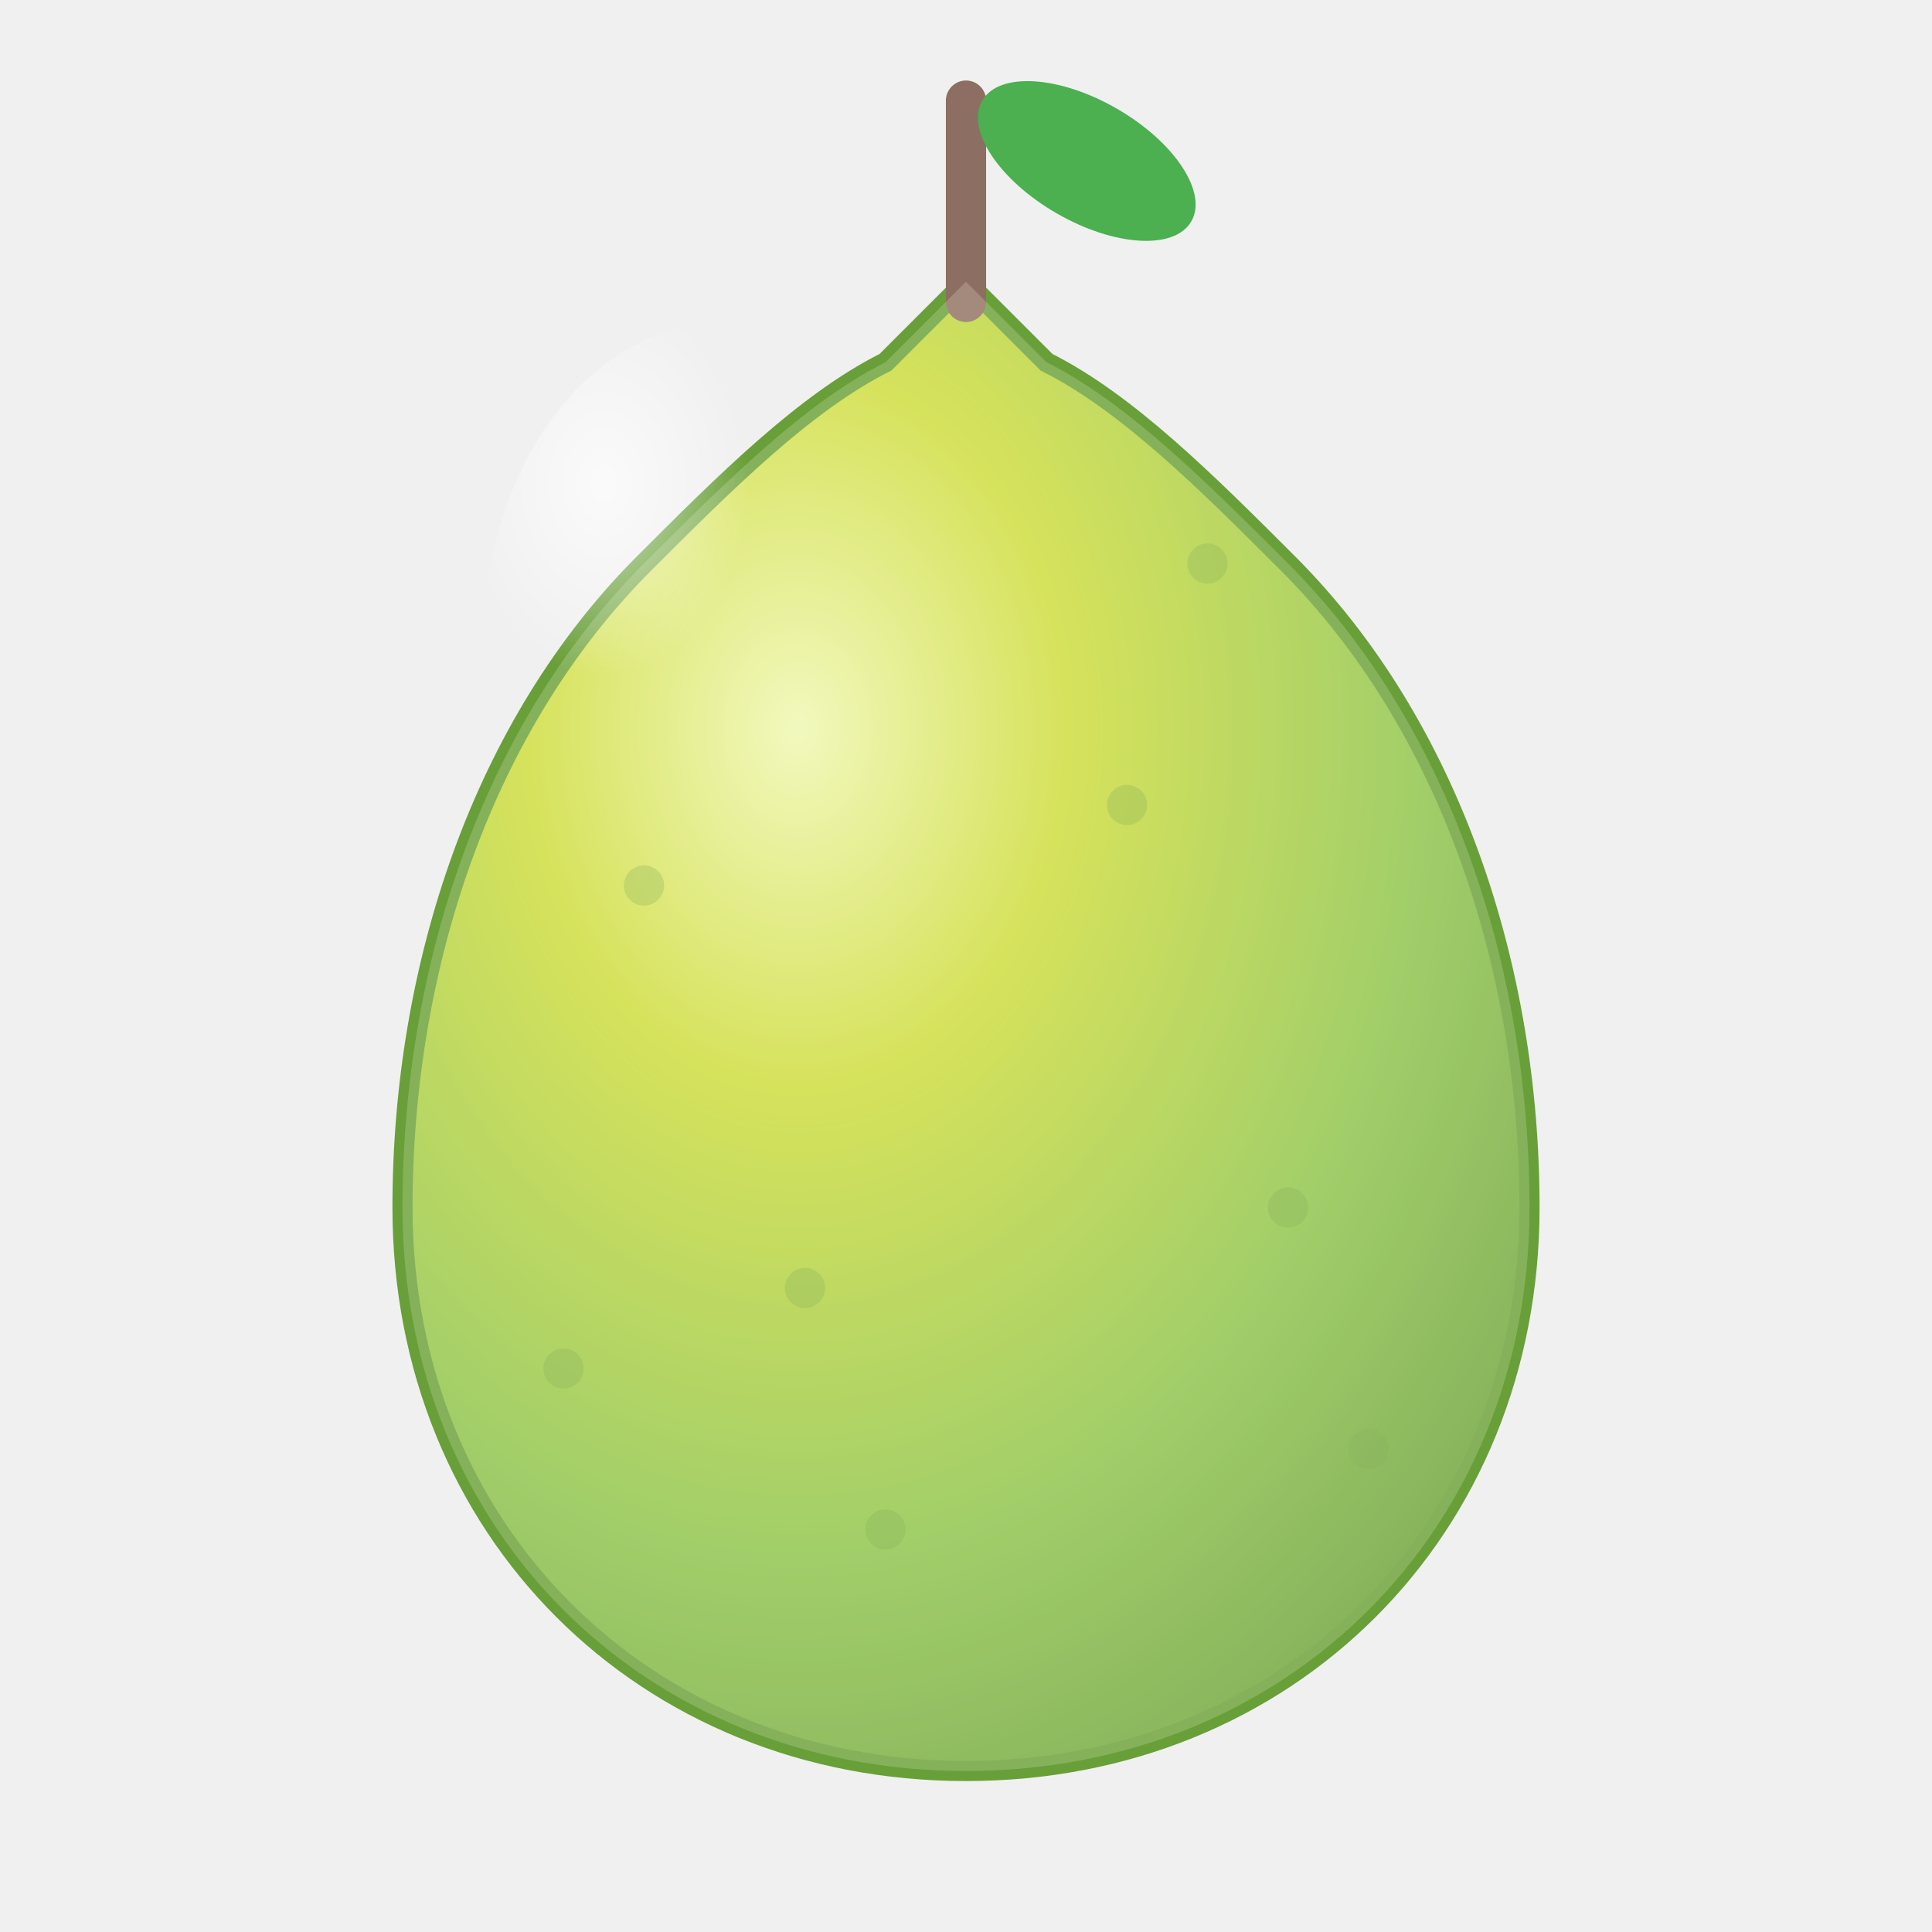
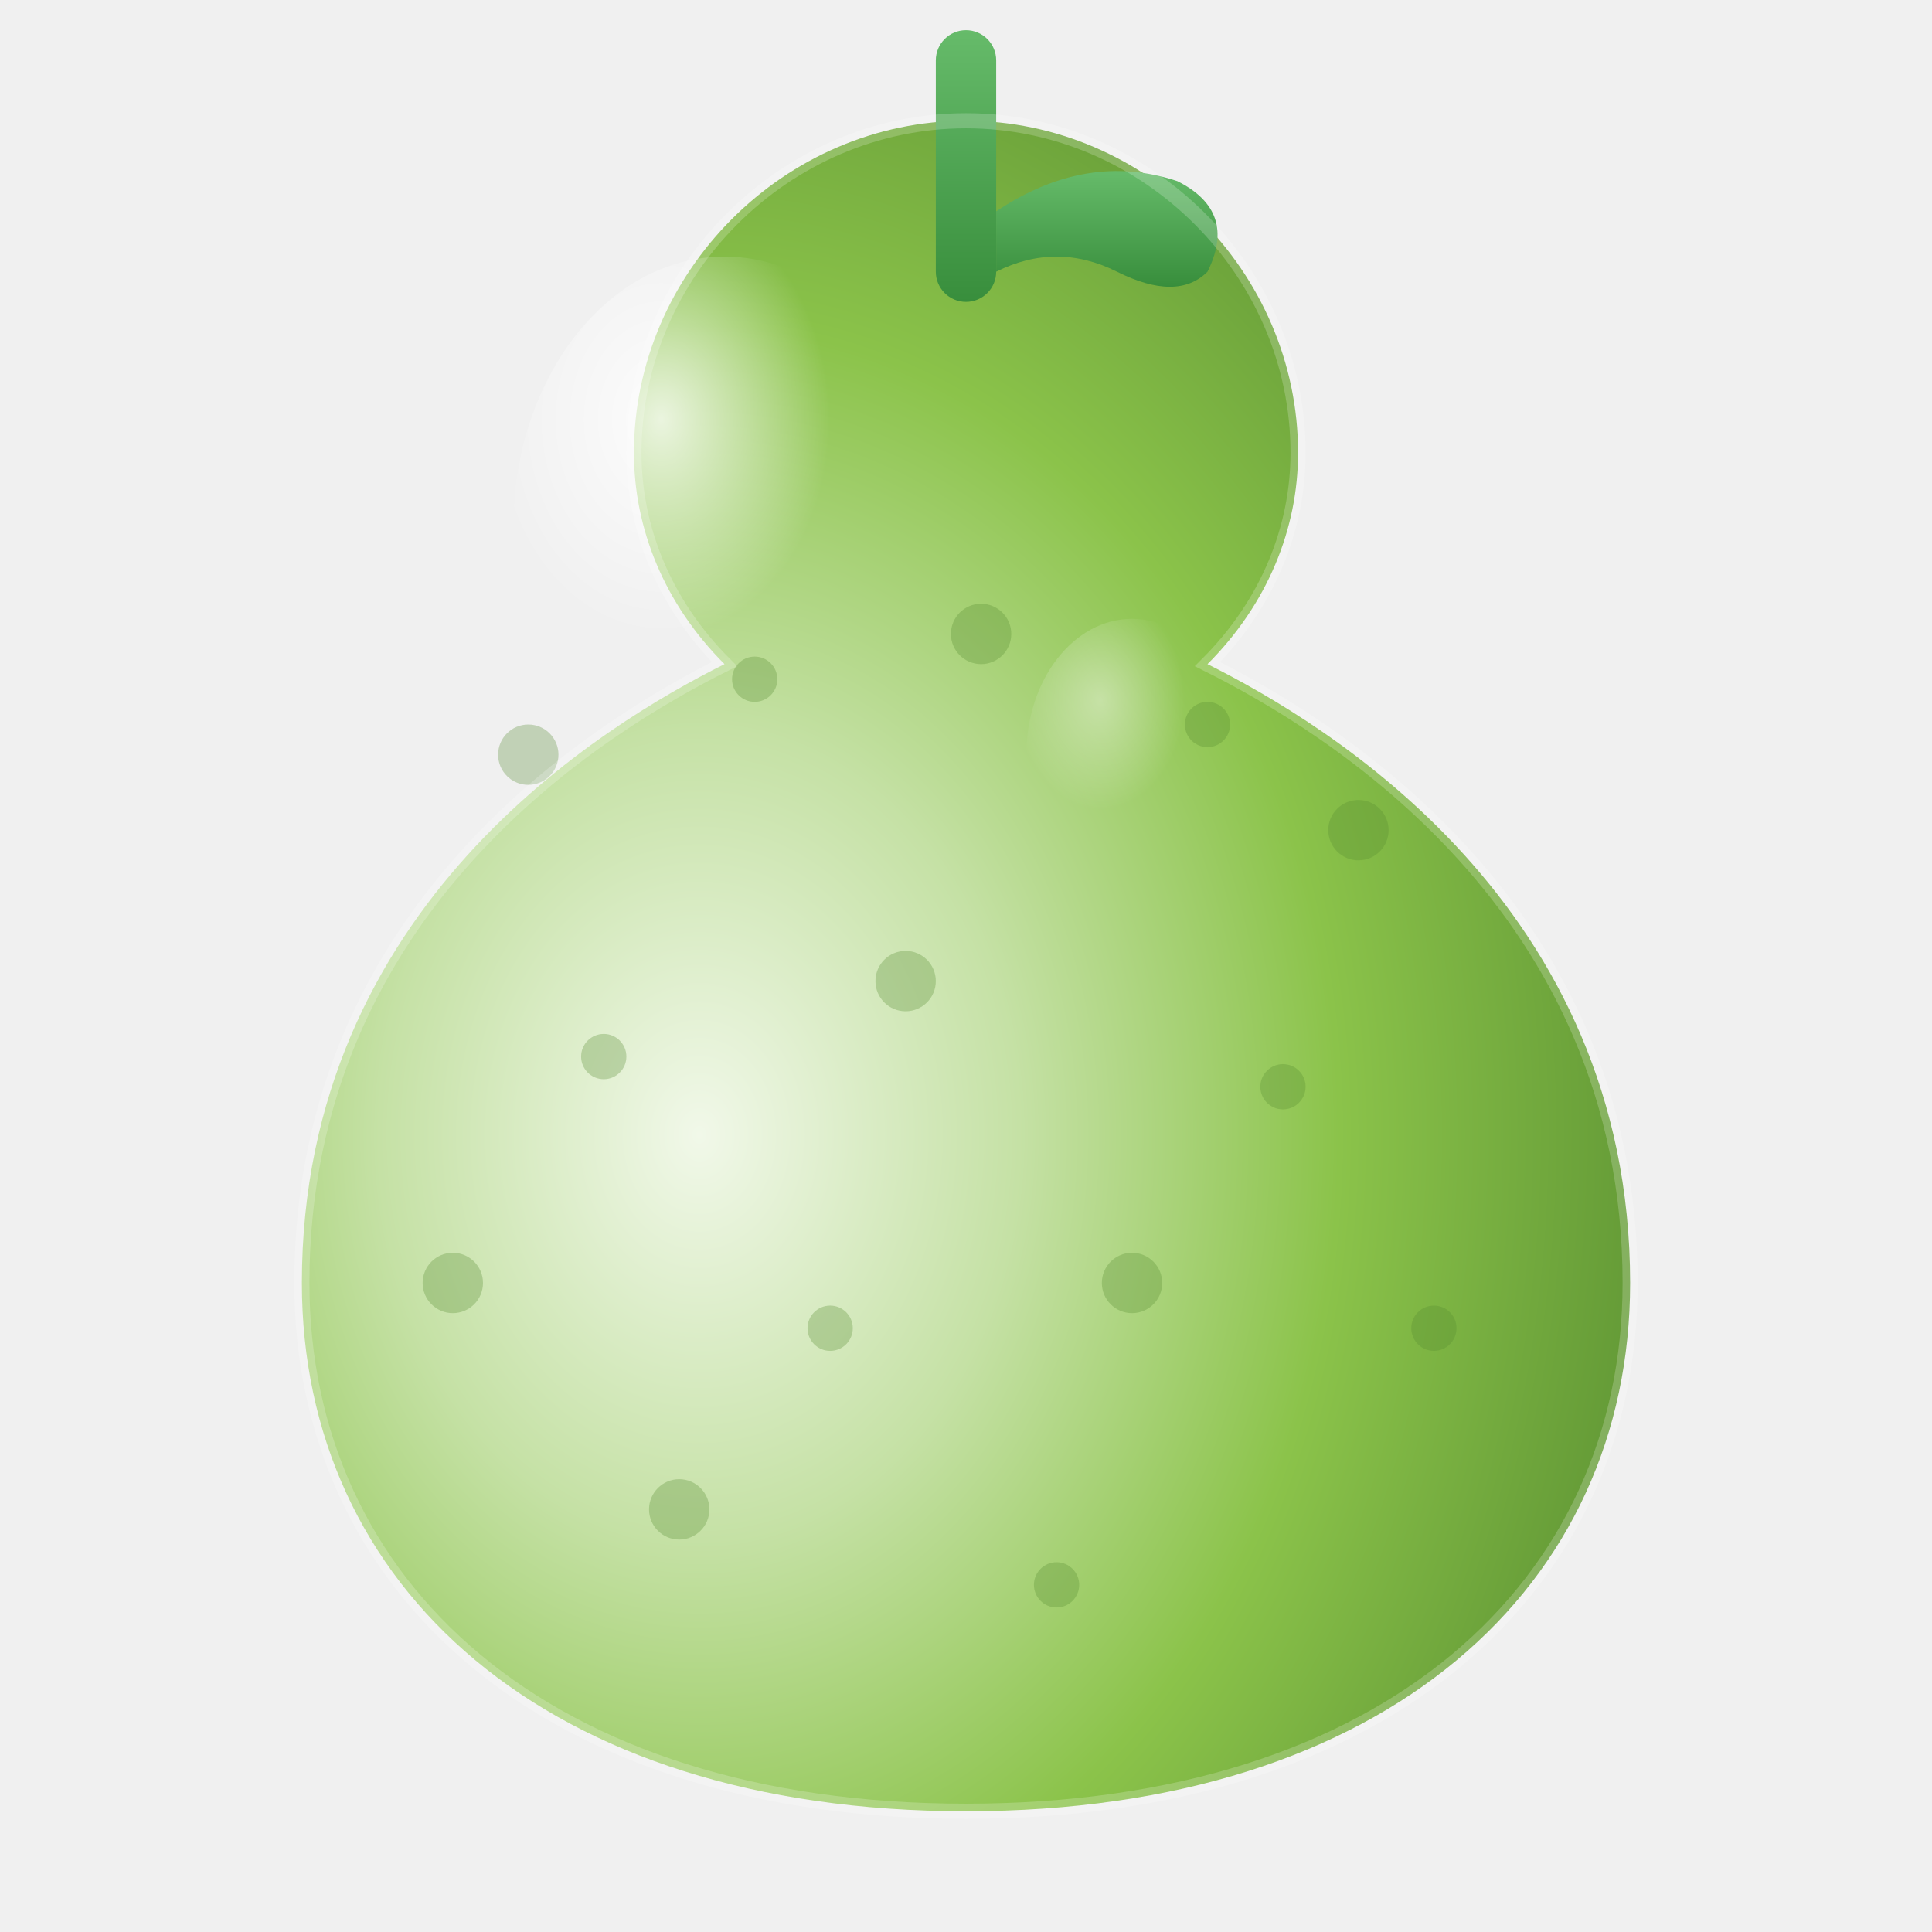
- <svg xmlns="http://www.w3.org/2000/svg" width="96" height="96" viewBox="0 0 96 96">
+ <svg xmlns="http://www.w3.org/2000/svg" width="128" height="128" viewBox="0 0 128 128">
  <defs>
-     <radialGradient id="pearGrad" cx="0.35" cy="0.3" r="0.8">
-       <stop offset="0%" stop-color="#F0F8B4" />
-       <stop offset="30%" stop-color="#CDDC39" />
-       <stop offset="70%" stop-color="#8BC34A" />
-       <stop offset="100%" stop-color="#689F38" />
+     <radialGradient id="pearGradient" cx="0.3" cy="0.6" r="0.8">
+       <stop offset="0%" stop-color="#F1F8E9" />
+       <stop offset="30%" stop-color="#C5E1A5" />
+       <stop offset="60%" stop-color="#8BC34A" />
+       <stop offset="100%" stop-color="#558B2F" />
    </radialGradient>
-     <radialGradient id="highlight" cx="0.25" cy="0.25" r="0.3">
-       <stop offset="0%" stop-color="#FFFFFF" stop-opacity="0.7" />
+     <linearGradient id="stemGradient" x1="0%" y1="0%" x2="0%" y2="100%">
+       <stop offset="0%" stop-color="#66BB6A" />
+       <stop offset="100%" stop-color="#388E3C" />
+     </linearGradient>
+     <radialGradient id="pearHighlight" cx="0.35" cy="0.3" r="0.4">
+       <stop offset="0%" stop-color="#FFFFFF" stop-opacity="0.8" />
      <stop offset="100%" stop-color="#FFFFFF" stop-opacity="0" />
    </radialGradient>
  </defs>
-   <path d="M48 88 C32 88 20 76 20 60 C20 48 24 36 32 28 C36 24 40 20 44 18 C46 16 48 14 48 14 C48 14 50 16 52 18 C56 20 60 24 64 28 C72 36 76 48 76 60 C76 76 64 88 48 88 Z" fill="url(#pearGrad)" stroke="#689F38" stroke-width="1" />
-   <rect x="47" y="4" width="2" height="12" fill="#8D6E63" rx="1" />
-   <ellipse cx="54" cy="8" rx="6" ry="3" fill="#4CAF50" transform="rotate(30 54 8)" />
-   <ellipse cx="36" cy="32" rx="12" ry="16" fill="url(#highlight)" />
-   <g fill="#689F38" opacity="0.3">
-     <circle cx="32" cy="44" r="1" />
-     <circle cx="56" cy="40" r="1" />
-     <circle cx="40" cy="64" r="1" />
-     <circle cx="64" cy="60" r="1" />
-     <circle cx="28" cy="68" r="1" />
-     <circle cx="68" cy="72" r="1" />
-     <circle cx="44" cy="76" r="1" />
-     <circle cx="60" cy="28" r="1" />
+   <path d="M64 8             C52 8, 42 18, 42 30             C42 35, 44 40, 48 44             C40 48, 20 60, 20 85             C20 105, 36 120, 64 120             C92 120, 108 105, 108 85             C108 60, 88 48, 80 44             C84 40, 86 35, 86 30             C86 18, 76 8, 64 8 Z" fill="url(#pearGradient)" />
+   <rect x="62" y="2" width="4" height="18" rx="2" fill="url(#stemGradient)" />
+   <path d="M66 14             Q72 10, 78 12             Q82 14, 80 18             Q78 20, 74 18             Q70 16, 66 18 Z" fill="url(#stemGradient)" />
+   <g fill="#558B2F" opacity="0.3">
+     <circle cx="35" cy="50" r="2" />
+     <circle cx="50" cy="45" r="1.5" />
+     <circle cx="65" cy="42" r="2" />
+     <circle cx="80" cy="48" r="1.5" />
+     <circle cx="90" cy="55" r="2" />
+     <circle cx="40" cy="70" r="1.5" />
+     <circle cx="60" cy="65" r="2" />
+     <circle cx="85" cy="72" r="1.5" />
+     <circle cx="30" cy="85" r="2" />
+     <circle cx="55" cy="88" r="1.5" />
+     <circle cx="75" cy="85" r="2" />
+     <circle cx="95" cy="88" r="1.5" />
+     <circle cx="45" cy="100" r="2" />
+     <circle cx="70" cy="105" r="1.5" />
  </g>
-   <path d="M48 88 C32 88 20 76 20 60 C20 48 24 36 32 28 C36 24 40 20 44 18 C46 16 48 14 48 14 C48 14 50 16 52 18 C56 20 60 24 64 28 C72 36 76 48 76 60 C76 76 64 88 48 88 Z" fill="#F9FBE7" opacity="0.2" />
+   <ellipse cx="48" cy="35" rx="14" ry="18" fill="url(#pearHighlight)" />
+   <ellipse cx="75" cy="50" rx="7" ry="9" fill="url(#pearHighlight)" opacity="0.5" />
+   <path d="M64 8             C52 8, 42 18, 42 30             C42 35, 44 40, 48 44             C40 48, 20 60, 20 85             C20 105, 36 120, 64 120             C92 120, 108 105, 108 85             C108 60, 88 48, 80 44             C84 40, 86 35, 86 30             C86 18, 76 8, 64 8 Z" fill="none" stroke="#FFFFFF" stroke-width="1" opacity="0.2" />
</svg>
